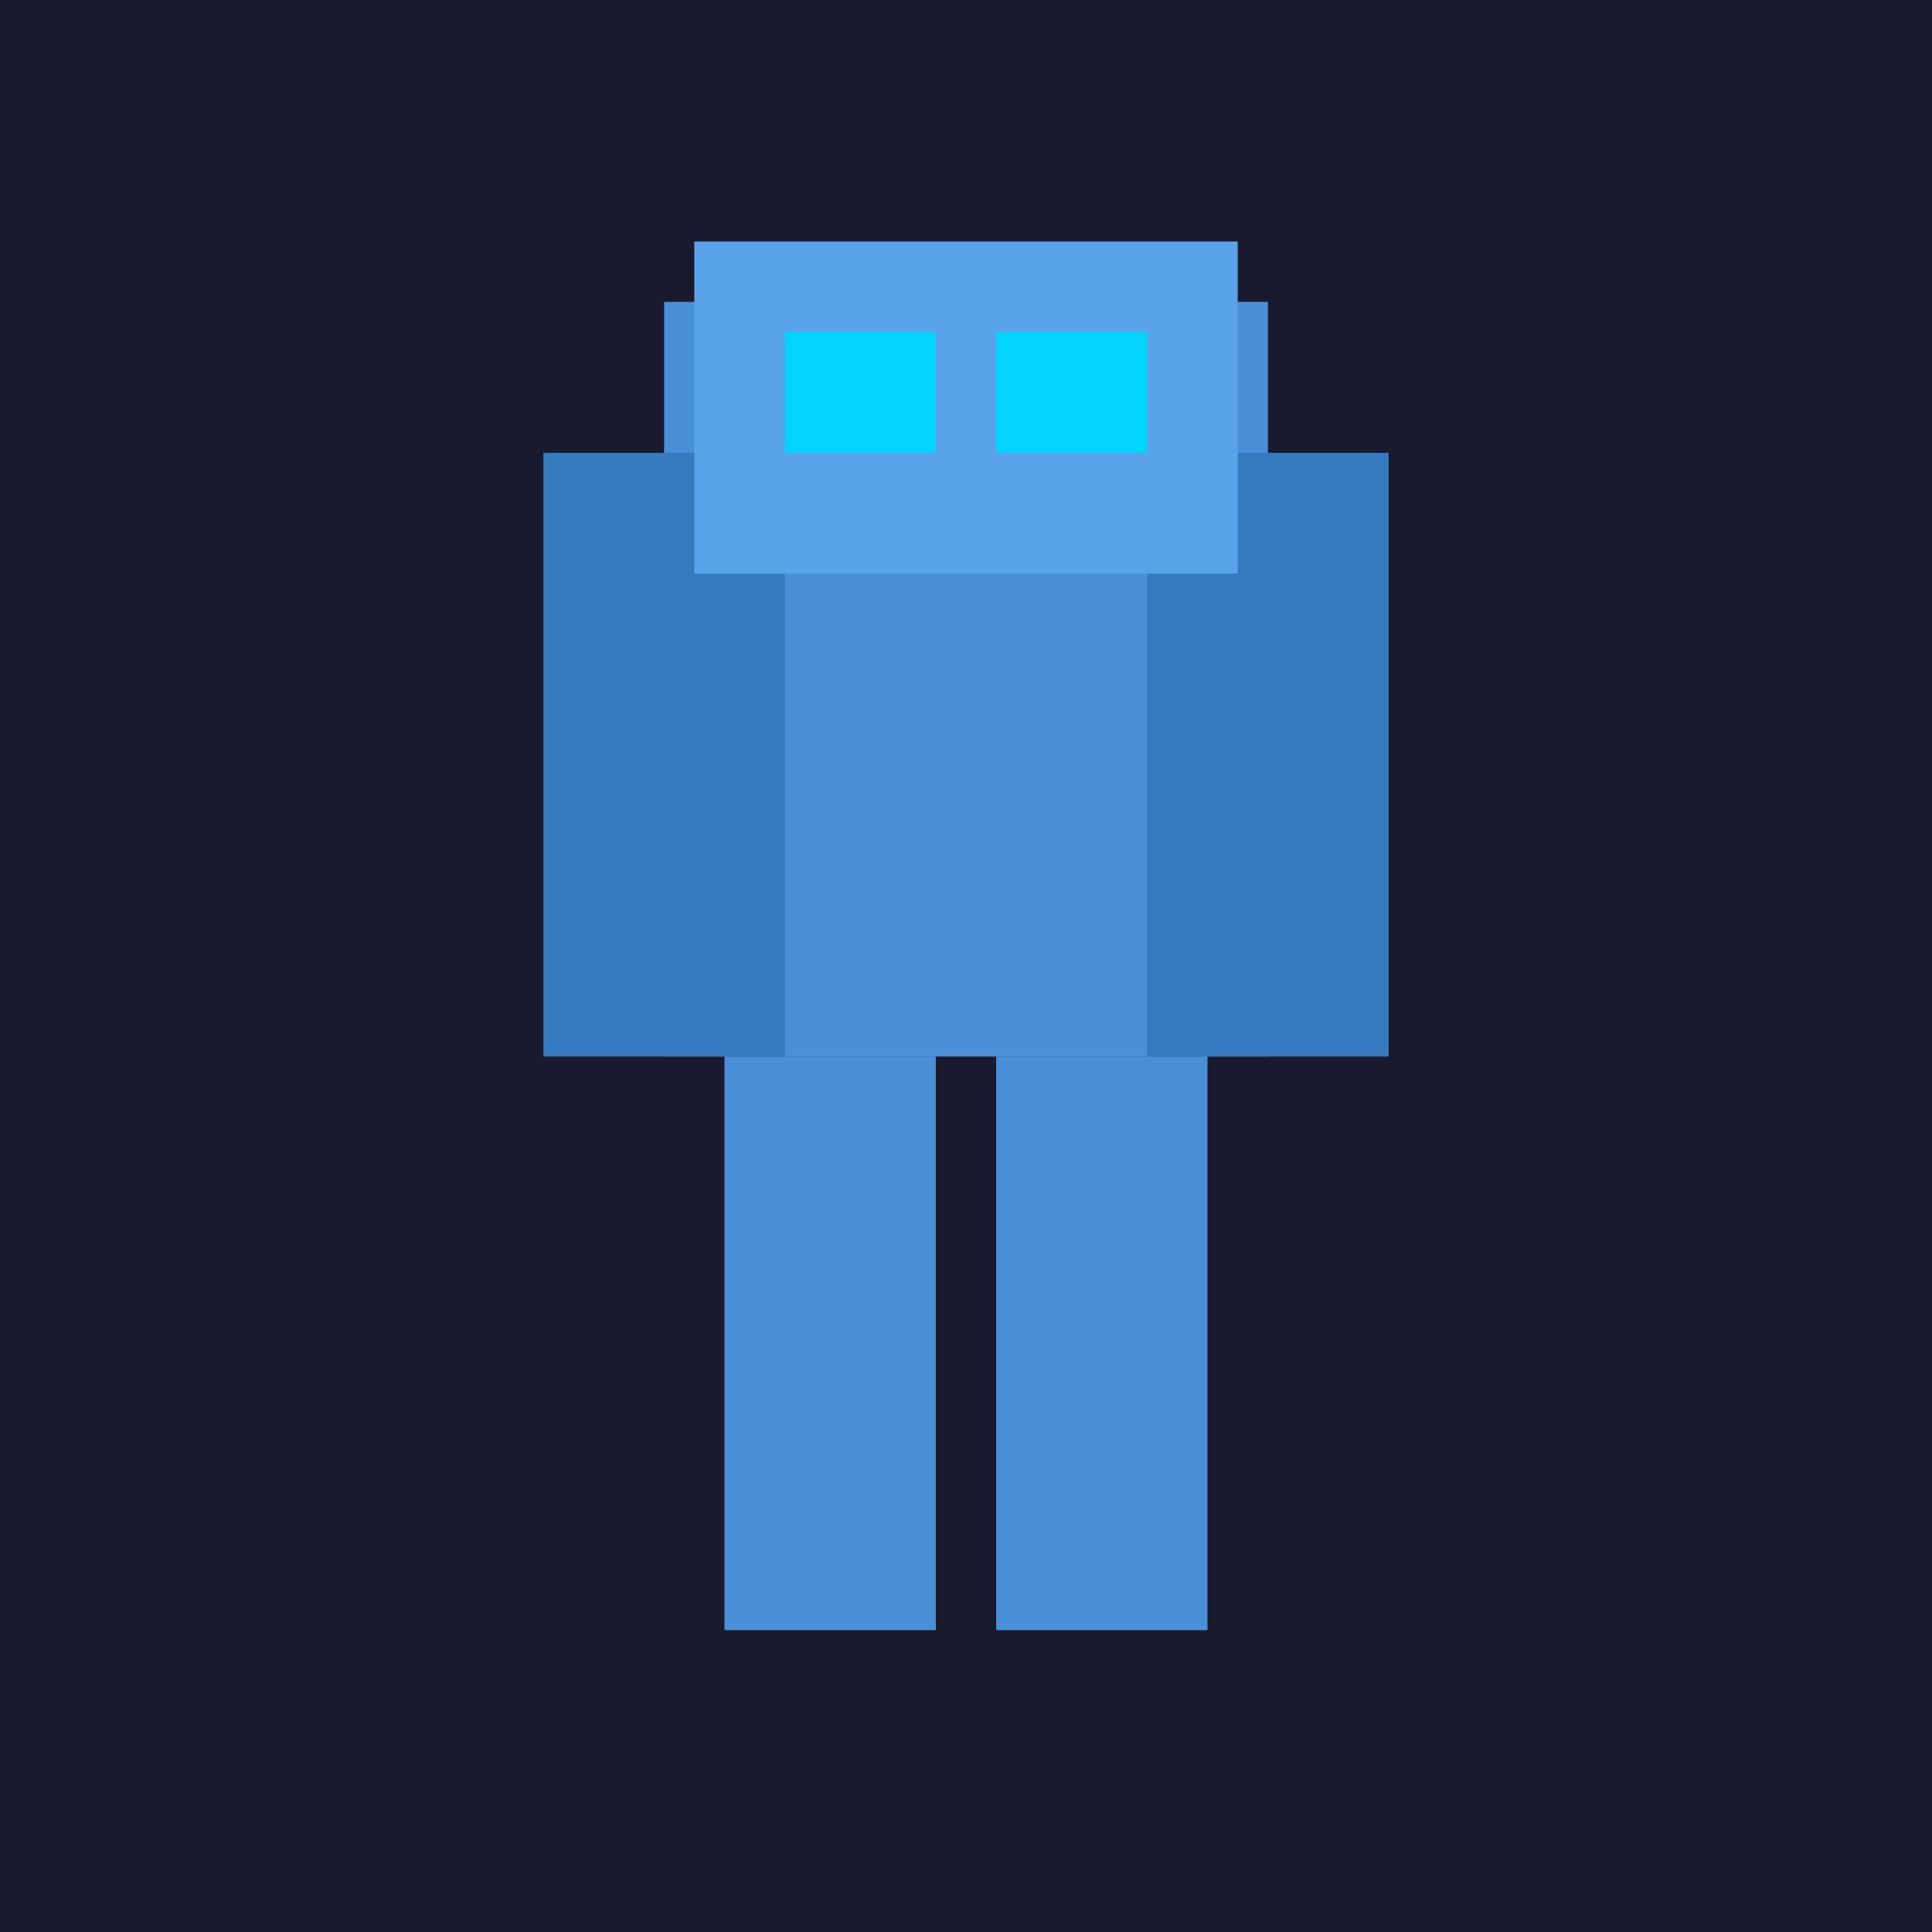
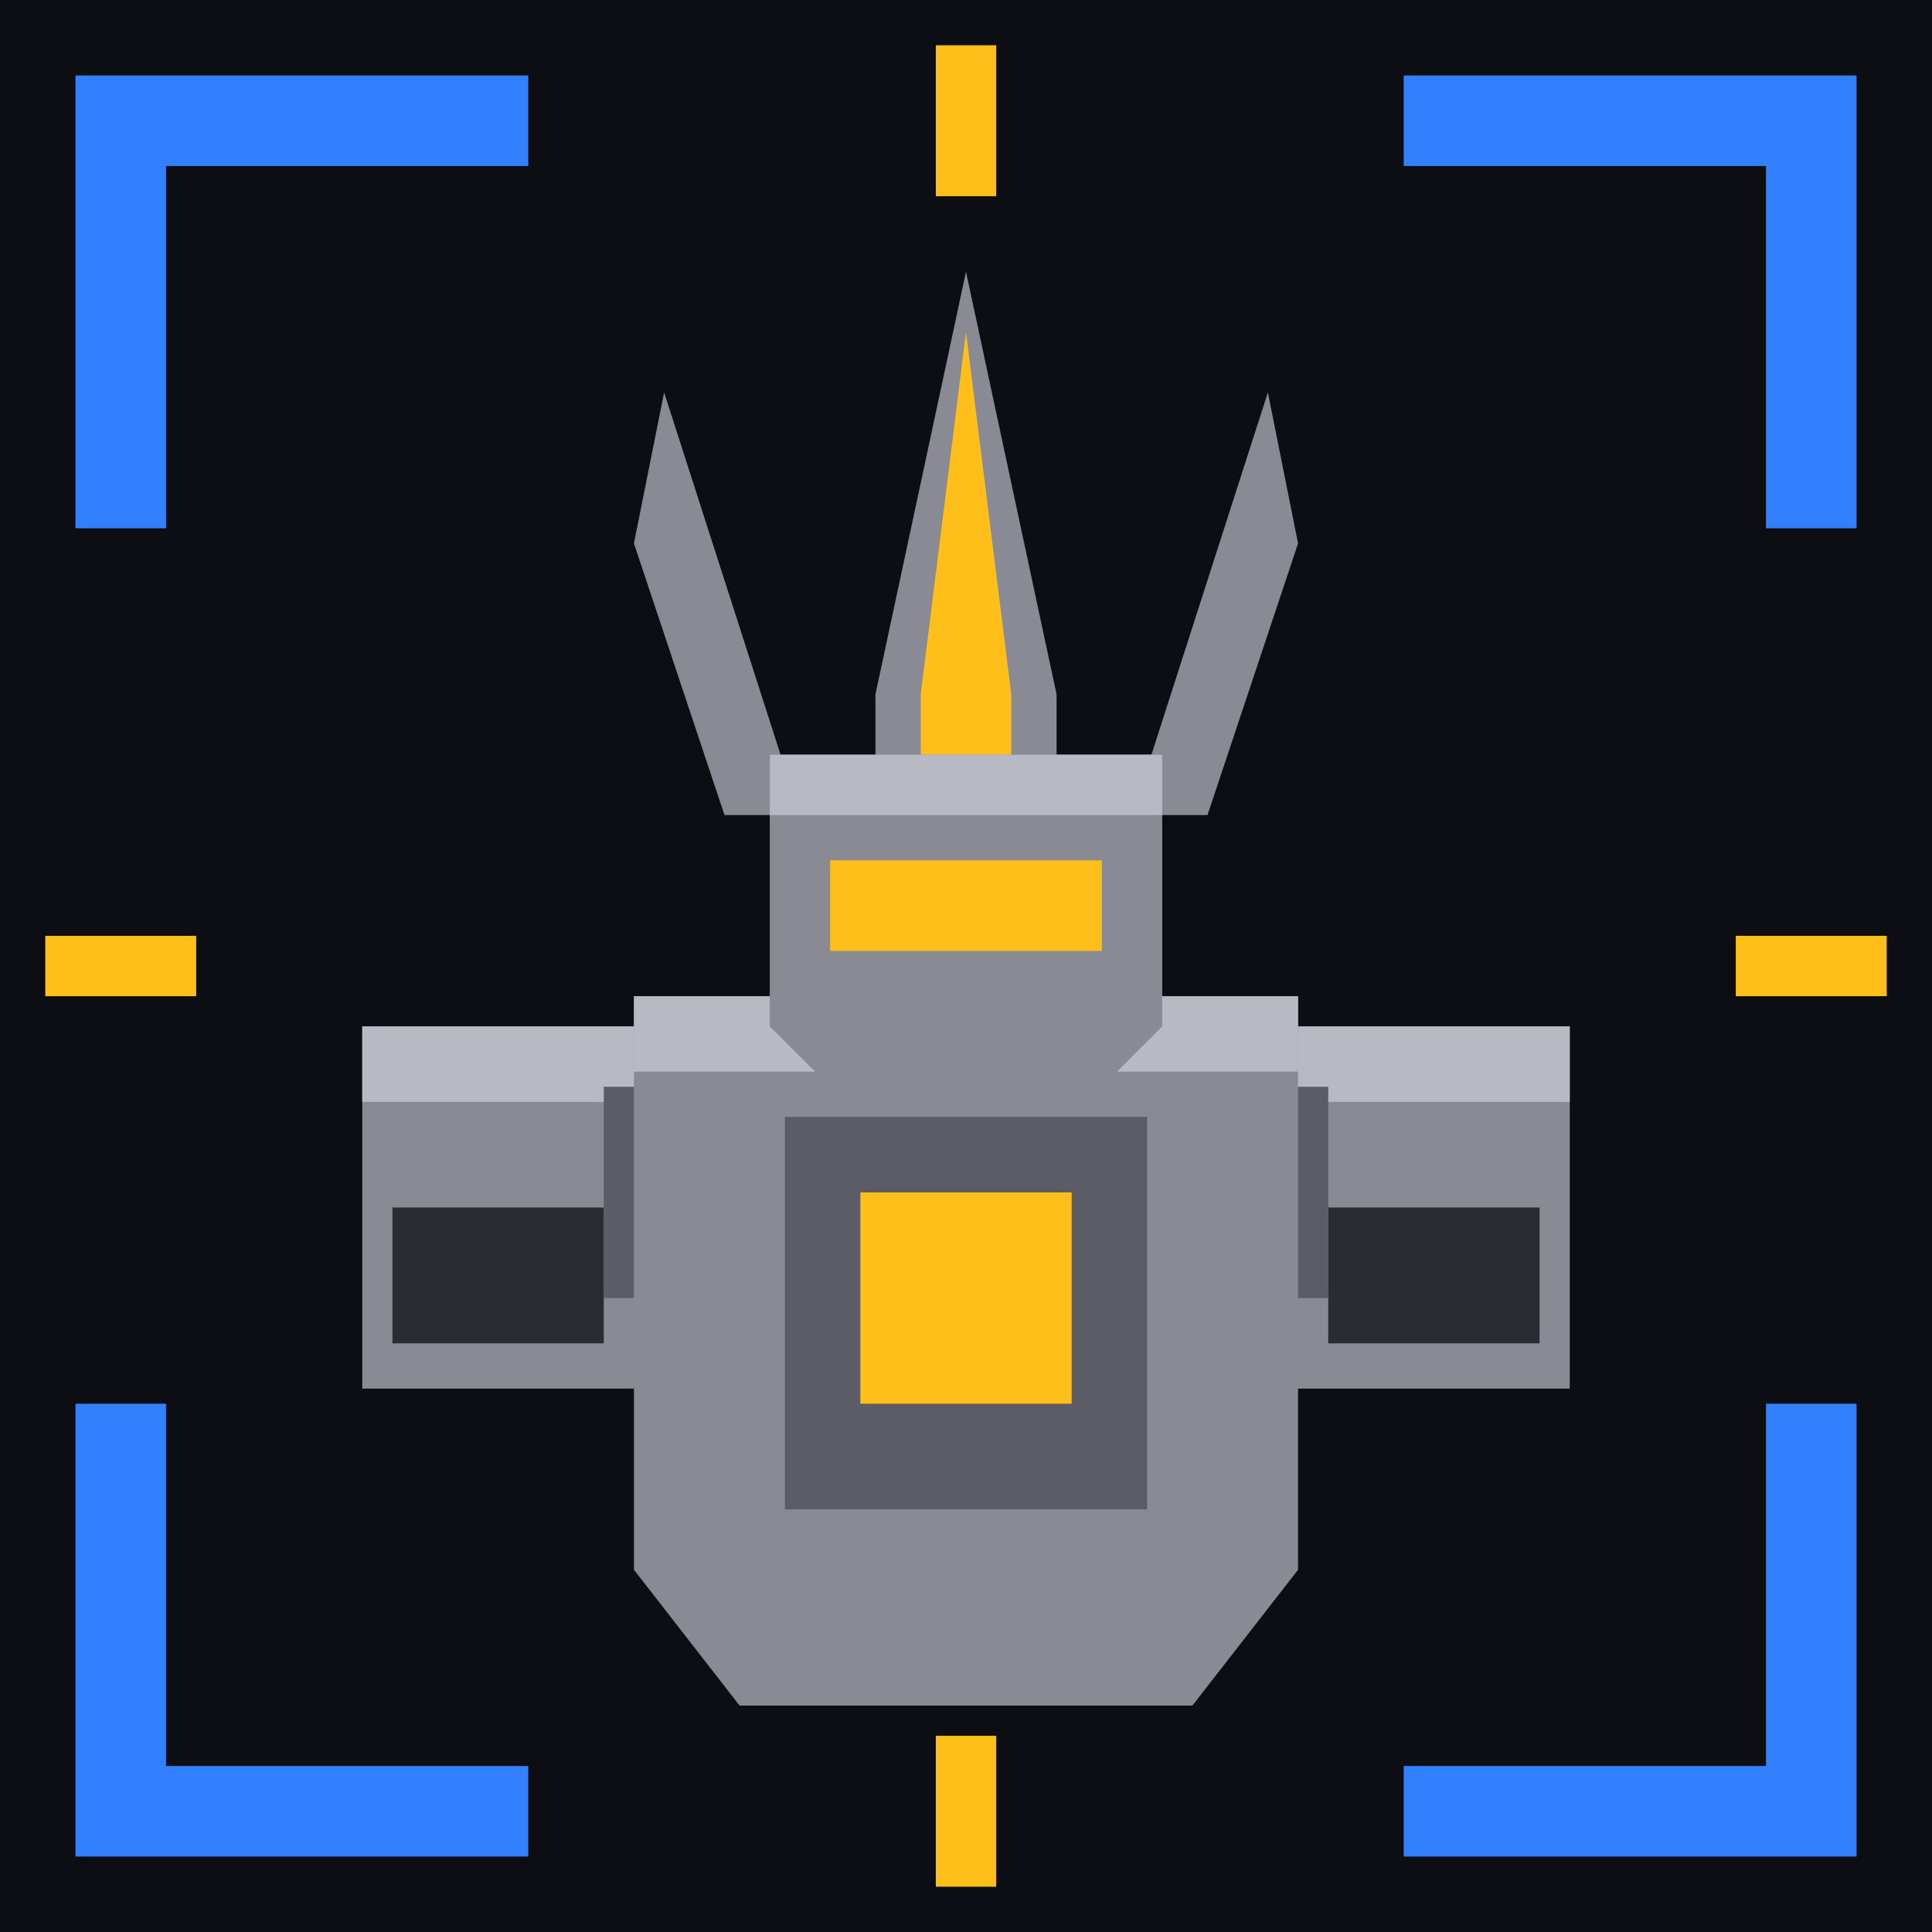
<svg xmlns="http://www.w3.org/2000/svg" width="128" height="128">
-   <rect width="128" height="128" fill="#1a1a2e" />
-   <rect x="44" y="20" width="40" height="50" fill="#4a90d9" />
-   <rect x="36" y="30" width="16" height="40" fill="#357abd" />
-   <rect x="76" y="30" width="16" height="40" fill="#357abd" />
-   <rect x="48" y="70" width="14" height="38" fill="#4a90d9" />
-   <rect x="66" y="70" width="14" height="38" fill="#4a90d9" />
-   <rect x="46" y="16" width="36" height="22" fill="#5ba3e8" />
-   <rect x="52" y="22" width="10" height="8" fill="#00d4ff" />
-   <rect x="66" y="22" width="10" height="8" fill="#00d4ff" />
+   <rect width="128" height="128" fill="#0d0d14" />
+   <path d="M5 5h30v6H11v24H5z" fill="#3380ff" />
+   <path d="M123 5H93v6h24v24h6z" fill="#3380ff" />
+   <path d="M5 123h30v-6H11V93H5z" fill="#3380ff" />
+   <path d="M123 123H93v-6h24V93h6z" fill="#3380ff" />
+   <rect x="62" y="3" width="4" height="10" fill="#FFBF1A" />
+   <rect x="62" y="115" width="4" height="10" fill="#FFBF1A" />
+   <rect x="3" y="62" width="10" height="4" fill="#FFBF1A" />
+   <rect x="115" y="62" width="10" height="4" fill="#FFBF1A" />
+   <path d="M53 54 44 26l-2 10 6 18z" fill="#8A8A94" />
+   <path d="M75 54 84 26l2 10-6 18z" fill="#8A8A94" />
+   <path d="M64 18 70 46v10h-12V46z" fill="#8A8A94" />
+   <path d="M64 22 67 46v8h-6v-8z" fill="#FFBF1A" />
+   <path d="M24 68h20v24H24z" fill="#8A8A94" />
+   <path d="M84 68h20v24H84z" fill="#8A8A94" />
+   <path d="M24 68h20v5H24zM84 68h20v5H84z" fill="#b9b9c4" />
+   <rect x="26" y="80" width="14" height="9" fill="#2b2b34" />
+   <rect x="88" y="80" width="14" height="9" fill="#2b2b34" />
+   <rect x="40" y="72" width="10" height="14" fill="#5C5C66" />
+   <rect x="78" y="72" width="10" height="14" fill="#5C5C66" />
+   <path d="M42 66h44v38l-7 9H49l-7-9z" fill="#8A8A94" />
+   <path d="M42 66h44v5H42z" fill="#b9b9c4" />
+   <rect x="52" y="74" width="24" height="26" fill="#5C5C66" />
+   <rect x="57" y="79" width="14" height="14" fill="#FFBF1A" />
+   <path d="M51 50h26v18l-4 4H55l-4-4z" fill="#8A8A94" />
+   <path d="M51 50h26v4H51z" fill="#b9b9c4" />
+   <rect x="55" y="57" width="18" height="6" fill="#FFBF1A" />
</svg>
